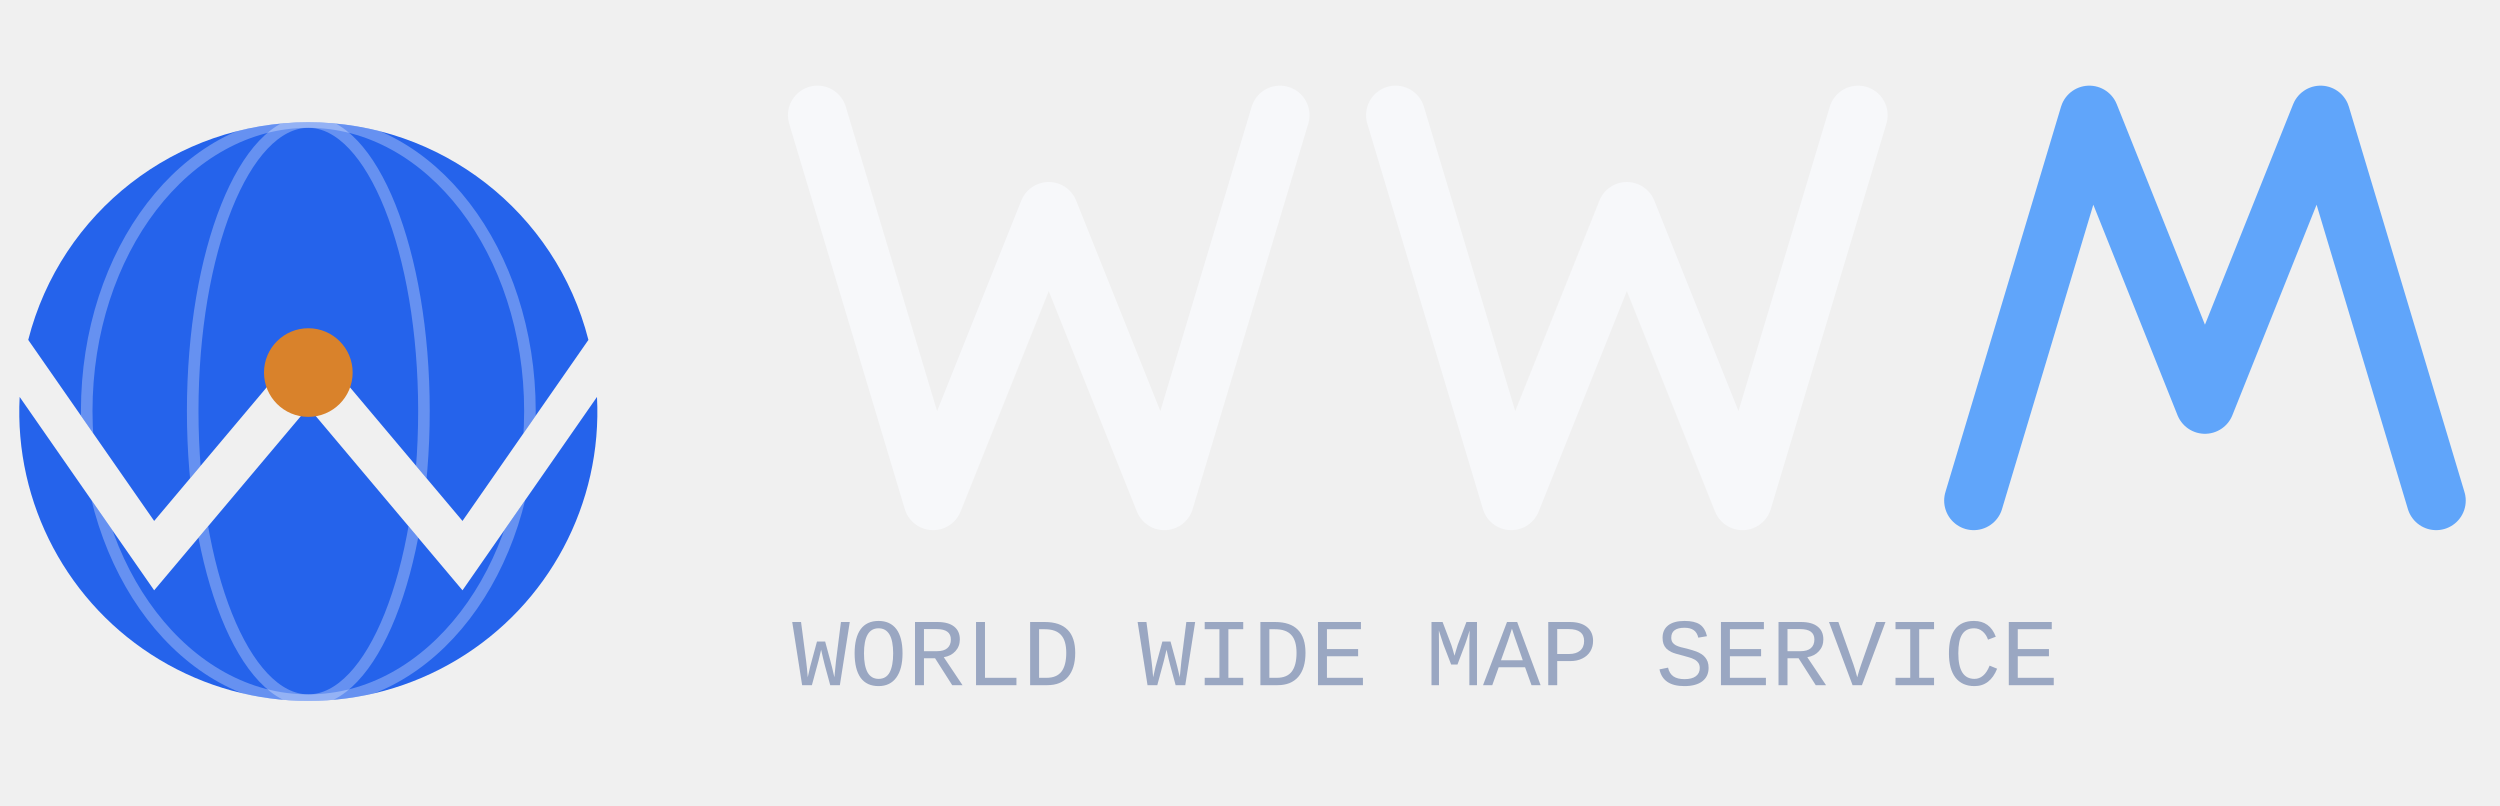
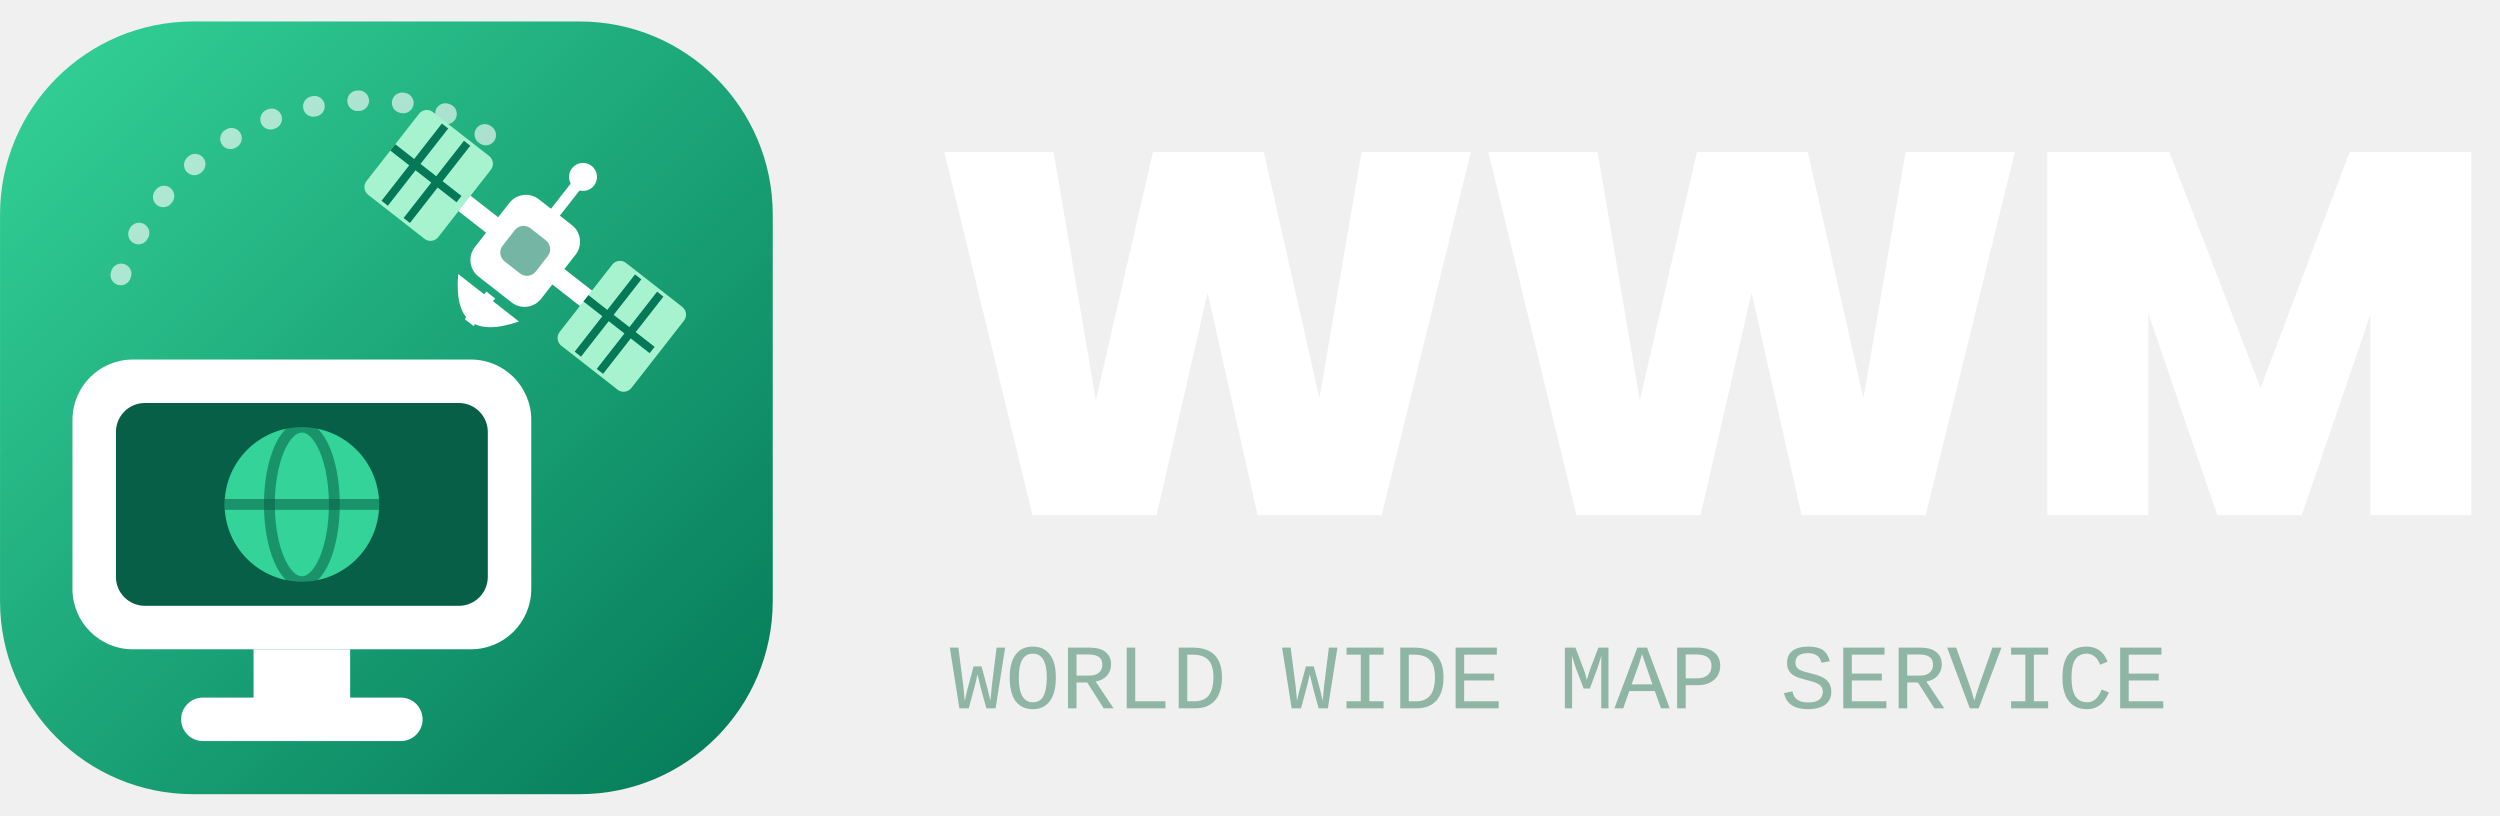
- <svg xmlns="http://www.w3.org/2000/svg" viewBox="0 0 291.9 94" width="583.8" height="188" role="img" aria-label="WWM — World Wide Map Service">
-   <g transform="translate(0,12) scale(1.125)">
-     <path fill="#2563EB" d="M2.93,24.61L16,43.4L32,24.4L48,43.4L61.07,24.61A30 30 0 0 0 2.93,24.61Z" />
-     <path fill="#2563EB" d="M2.04,30.53L16,50.6L32,31.6L48,50.6L61.96,30.53A30 30 0 1 1 2.04,30.53Z" />
-     <clipPath id="wwm-g">
-       <path d="M2.93,24.61L16,43.4L32,24.4L48,43.4L61.07,24.61A30 30 0 0 0 2.93,24.61Z" />
-       <path d="M2.04,30.53L16,50.6L32,31.6L48,50.6L61.96,30.53A30 30 0 1 1 2.04,30.53Z" />
-     </clipPath>
-     <g clip-path="url(#wwm-g)" fill="none" stroke="#fff" stroke-opacity=".3" stroke-width="1.2">
-       <ellipse cx="32" cy="32" rx="12" ry="30" />
-       <ellipse cx="32" cy="32" rx="23" ry="30" />
+ <svg xmlns="http://www.w3.org/2000/svg" viewBox="0 0 232.94 76" width="465.89" height="152" role="img" aria-label="WWM — World Wide Map Service">
+   <g transform="translate(0,2) scale(1.125)">
+     <defs>
+       <linearGradient id="wwm-gl" x1="0" y1="0" x2="1" y2="1">
+         <stop offset="0" stop-color="#34D399" />
+         <stop offset="1" stop-color="#047857" />
+       </linearGradient>
+     </defs>
+     <rect width="64" height="64" rx="16" fill="url(#wwm-gl)" />
+     <path d="M10 21C15 6 34 3 41.5 10.5" fill="none" stroke="#fff" stroke-opacity=".62" stroke-width="1.7" stroke-linecap="round" stroke-dasharray="0.1 3.6" />
+     <rect x="6" y="28" width="38" height="24" rx="5" fill="#fff" />
+     <rect x="9.6" y="31.6" width="30.8" height="16.8" rx="2.4" fill="#065F46" />
+     <rect x="21" y="52" width="8" height="4.2" fill="#fff" />
+     <rect x="15" y="56" width="20" height="3.6" rx="1.8" fill="#fff" />
+     <circle cx="25" cy="40" r="6.4" fill="#34D399" />
+     <g fill="none" stroke="#065F46" stroke-opacity=".55" stroke-width="0.9">
+       <ellipse cx="25" cy="40" rx="2.69" ry="6.4" />
+       <path d="M18.6,40H31.4" />
    </g>
-     <circle cx="32" cy="28" r="4.6" fill="#D9822B" />
+     <g transform="translate(43.5,19) rotate(38) scale(0.58)">
+       <rect x="-12" y="-1.4" width="24" height="2.8" fill="#fff" />
+       <rect x="-24" y="-7.5" width="13" height="15" rx="1.4" fill="#A7F3D0" />
+       <path d="M-20,-7V7M-16,-7V7M-24,0H-12" stroke="#047857" stroke-width="1.15" fill="none" />
+       <rect x="11" y="-7.5" width="13" height="15" rx="1.4" fill="#A7F3D0" />
+       <path d="M15,-7V7M19,-7V7M11,0H23" stroke="#047857" stroke-width="1.15" fill="none" />
+       <rect x="-6" y="-7" width="12" height="14" rx="3" fill="#fff" />
+       <rect x="-3" y="-3" width="6" height="6" rx="1.6" fill="#047857" opacity=".55" />
+       <path d="M-5.5,8.5Q0,17 5.5,8.5Z" fill="#fff" />
+       <rect x="-.8" y="8" width="1.6" height="5" fill="#fff" />
+       <rect x="-.8" y="-12.5" width="1.6" height="6" fill="#fff" />
+       <circle cy="-13.4" r="2" fill="#fff" />
+     </g>
  </g>
-   <g transform="translate(92,10) scale(1.5)" fill="none" stroke-linecap="round" stroke-linejoin="round" stroke-width="4.6">
-     <polyline stroke="#F7F8FA" points="2.3,2.3 11.3,32.3 20.3,9.8 29.3,32.3 38.3,2.3" />
-     <polyline stroke="#F7F8FA" points="47.3,2.3 56.3,32.3 65.3,9.8 74.3,32.3 83.3,2.3" />
-     <polyline stroke="#60A5FA" points="92.3,32.3 101.3,2.3 110.3,24.8 119.3,2.3 128.3,32.3" />
+   <g transform="translate(86.69787,48) scale(0.48)">
+     <path fill="#FFFFFF" d="M83.70-70.50L104.90-70.50L87.60 0L63.50 0L53.80-43.20L43.90 0L19.80 0L2.70-70.50L23.90-70.50L32.10-22.30L43.20-70.50L64.70-70.50L75.50-22.70L83.70-70.50M189.30-70.50L210.50-70.50L193.20 0L169.10 0L159.40-43.20L149.50 0L125.40 0L108.30-70.50L129.50-70.50L137.70-22.30L148.80-70.50L170.30-70.50L181.10-22.70L189.30-70.50M275.50-70.50L299.10-70.50L299.10 0L279.50 0L279.50-38.90L266.20 0L249.80 0L236.40-39.20L236.40 0L216.80 0L216.80-70.50L240.50-70.50L258.20-24.70" />
  </g>
-   <text x="92.5" y="80" font-family="'IBM Plex Mono','Courier New',monospace" font-size="11.2" textLength="192.9" lengthAdjust="spacing" fill="#9AA7C2">WORLD WIDE MAP SERVICE</text>
+   <text x="88.5" y="66" font-family="'IBM Plex Mono','Courier New',monospace" font-size="8.6" textLength="141.94" lengthAdjust="spacing" fill="#8FB5A5">WORLD WIDE MAP SERVICE</text>
</svg>
